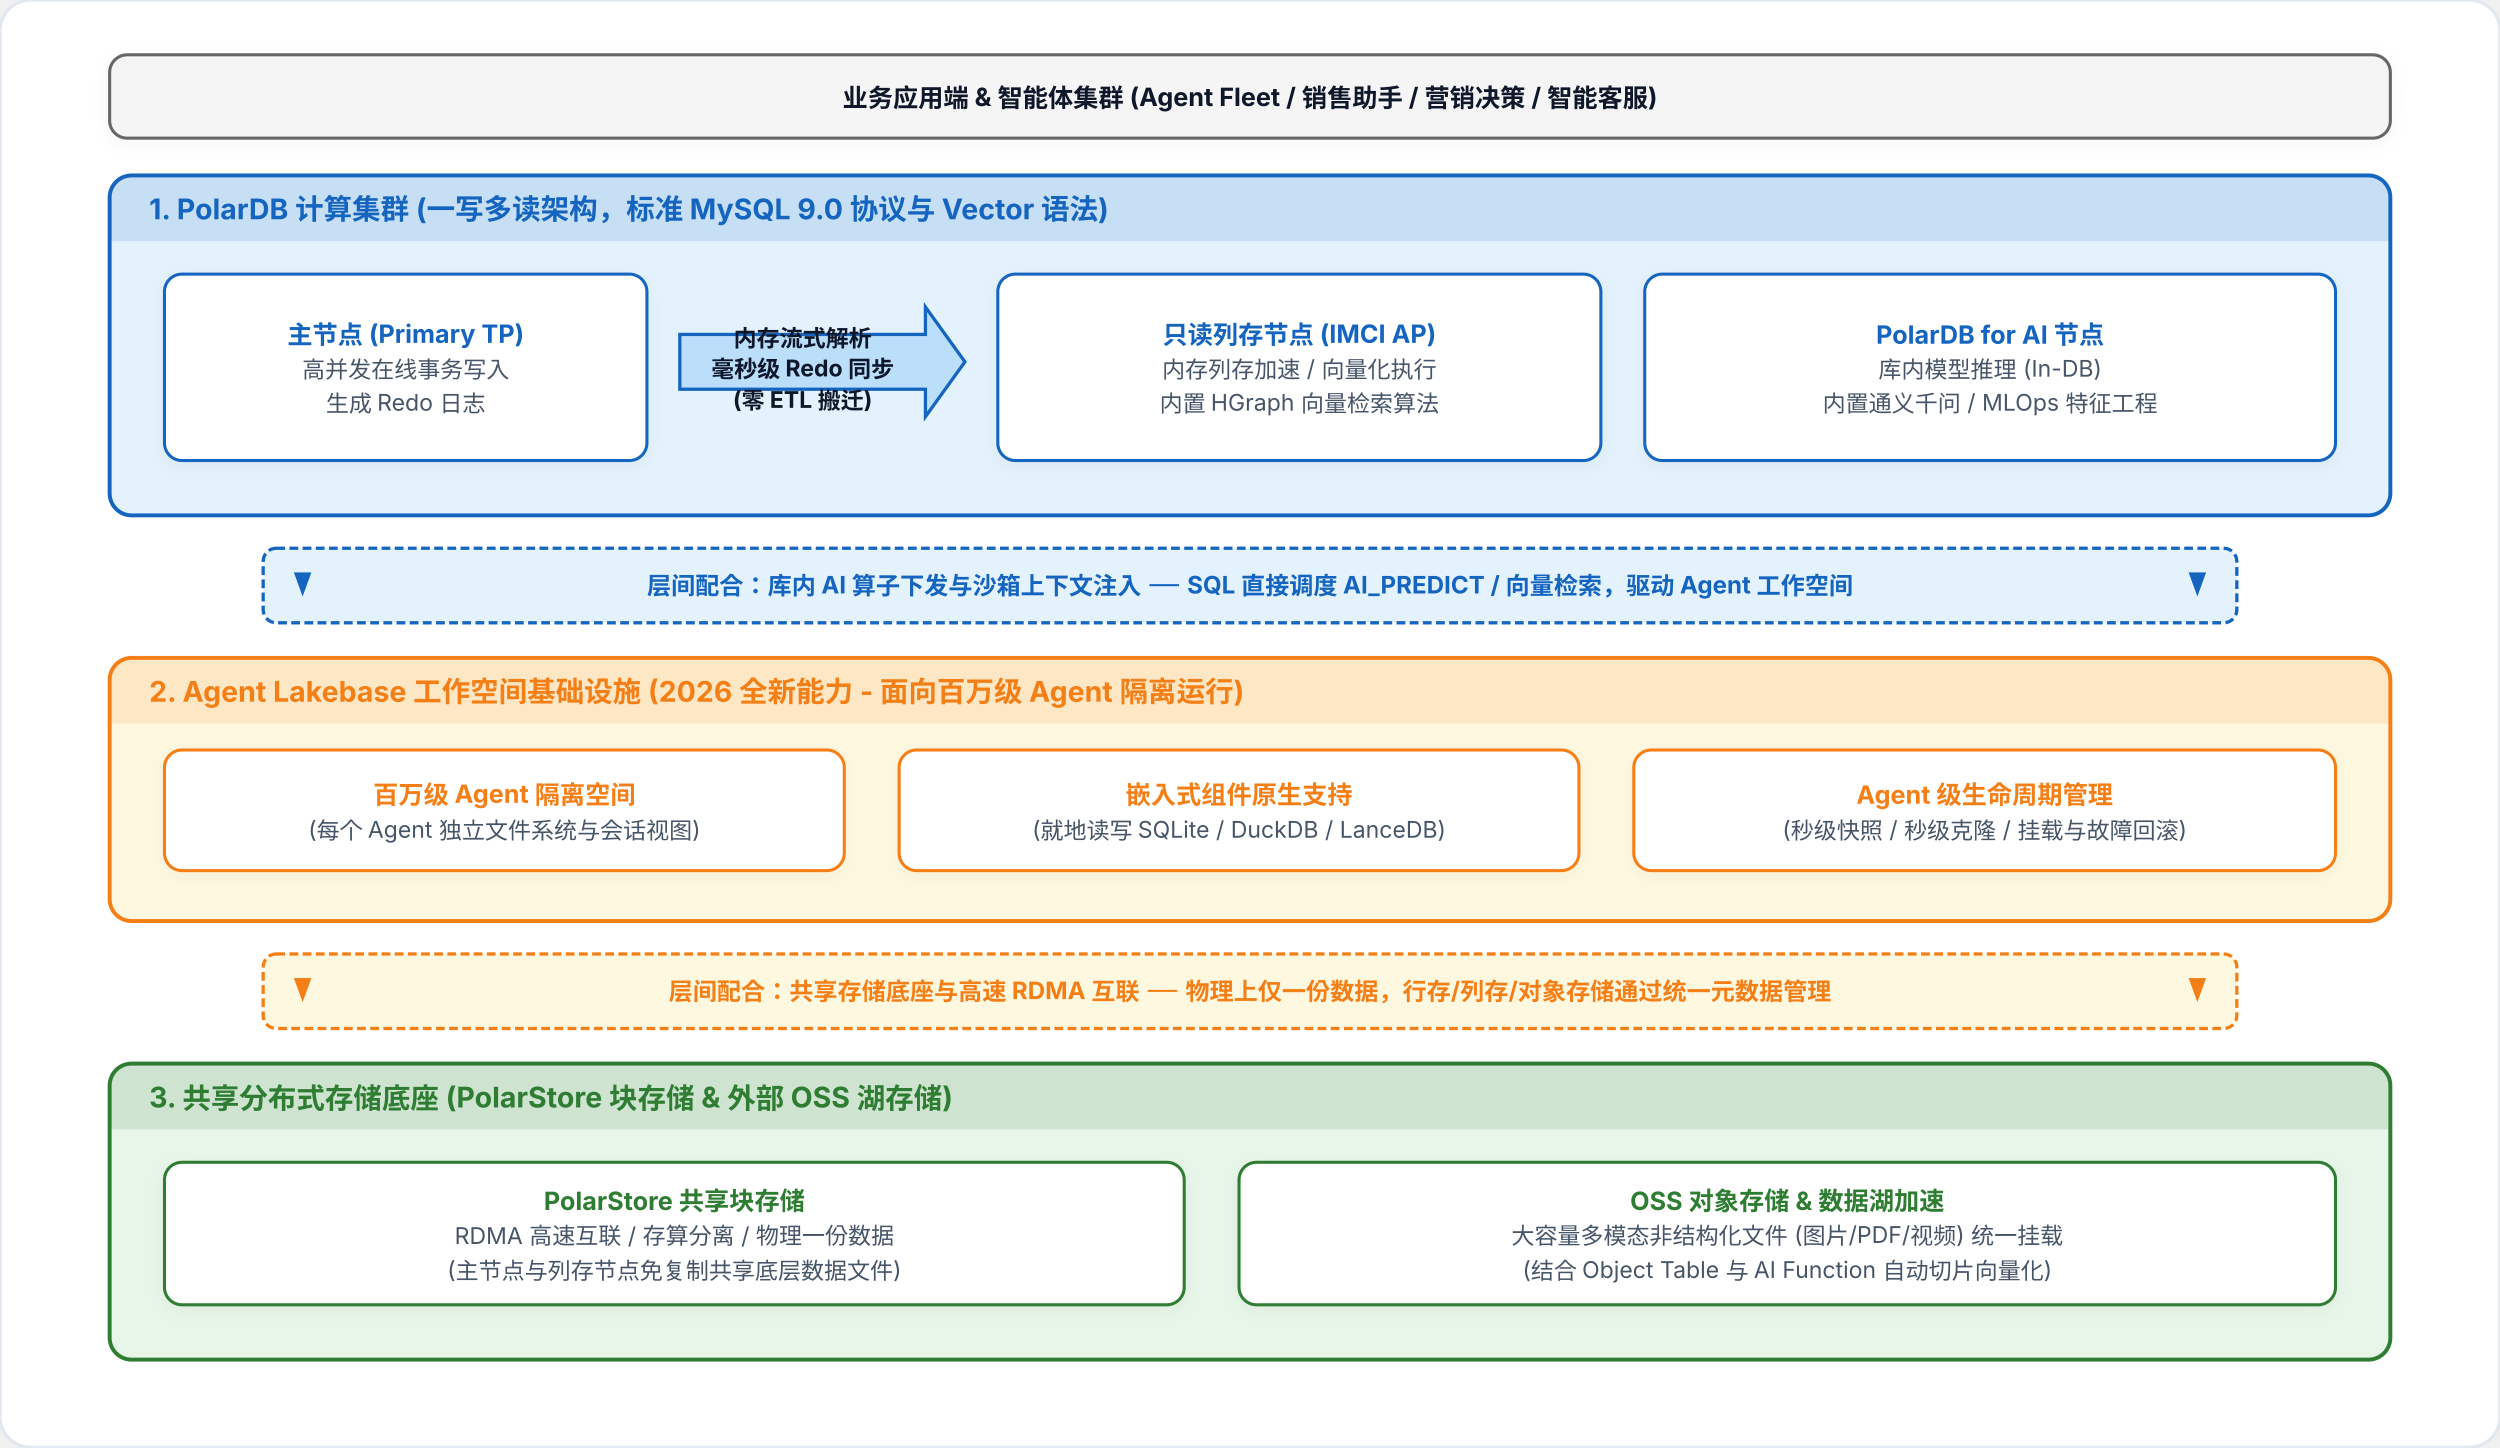
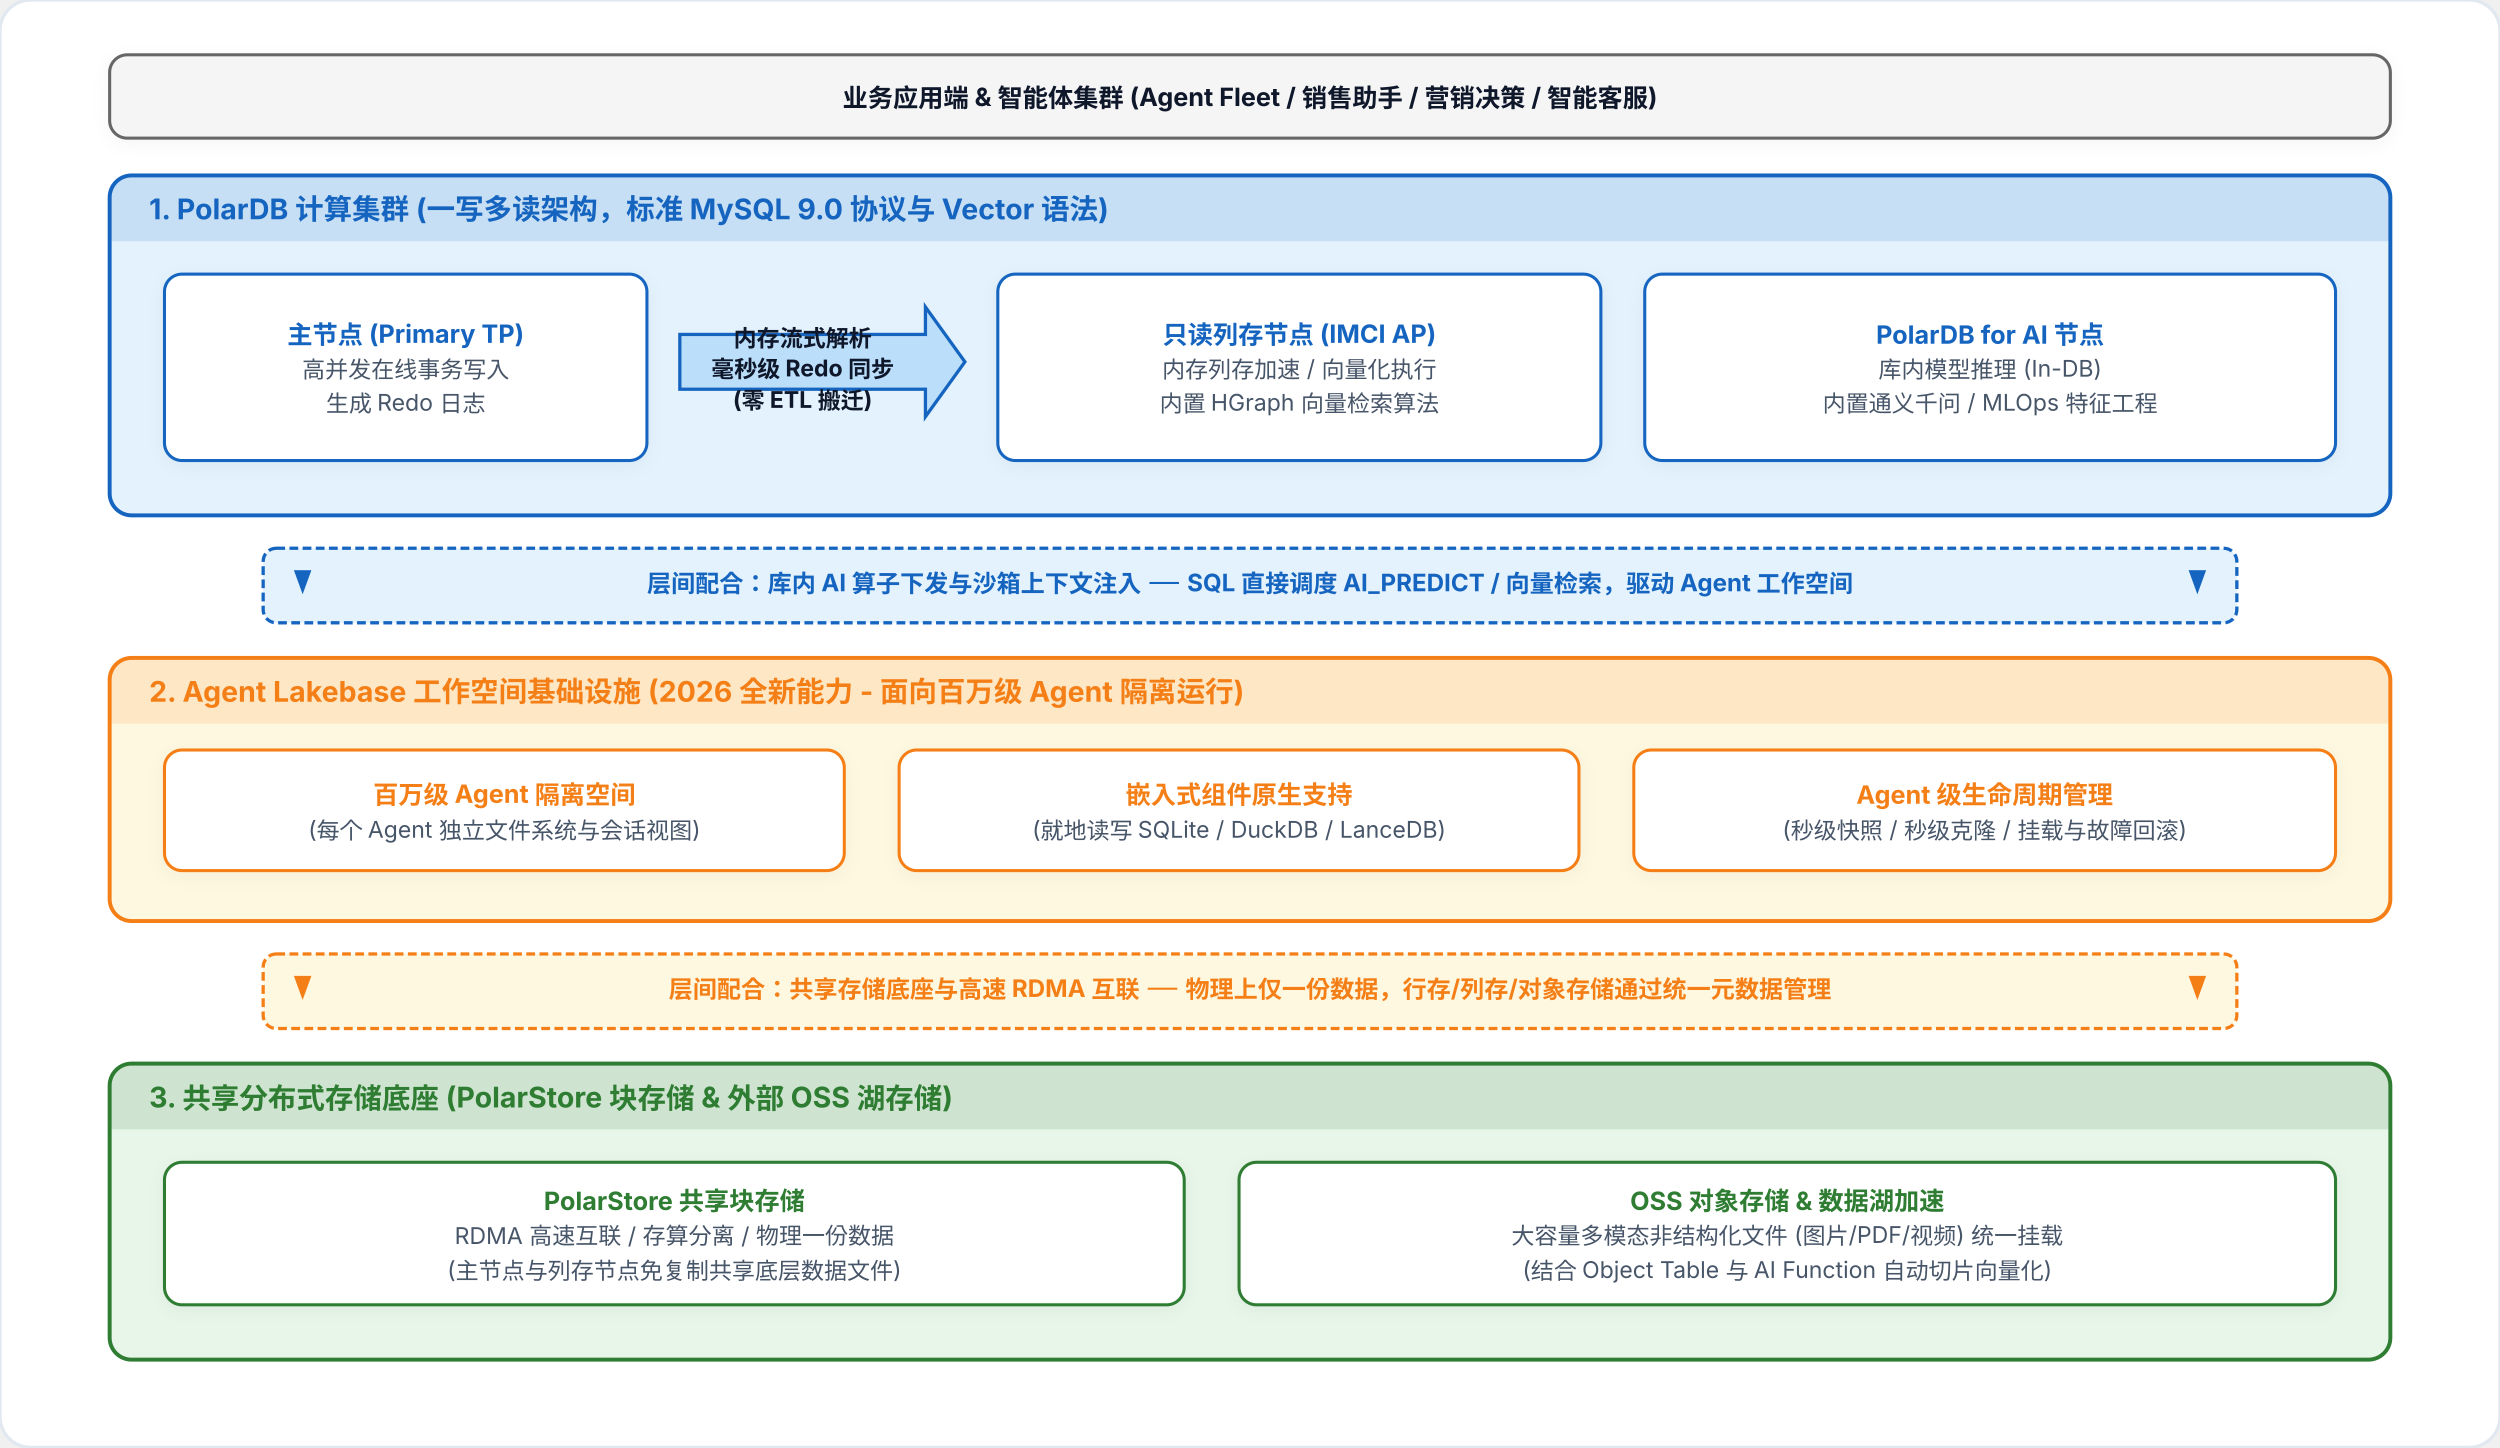
<svg xmlns="http://www.w3.org/2000/svg" viewBox="0 0 1140 660" width="100%" height="auto">
  <rect x="0" y="0" width="1140" height="660" rx="14" fill="#ffffff" stroke="#e2e8f0" stroke-width="1.5" />
  <rect x="50.0" y="80.0" width="1040.0" height="155.0" rx="10" fill="#e3f2fd" stroke="#1565c0" stroke-width="1.8" />
  <path d="M 50.0 90.0 A 10 10 0 0 1 60.0 80.0 L 1080.0 80.0 A 10 10 0 0 1 1090.0 90.0 L 1090.0 110.0 L 50.0 110.0 Z" fill="#1565c0" opacity="0.14" />
  <text x="68.0" y="100.0" font-family="-apple-system, BlinkMacSystemFont, Segoe UI, sans-serif" font-size="13" font-weight="700" fill="#1565c0">1. PolarDB 计算集群 (一写多读架构，标准 MySQL 9.0 协议与 Vector 语法)</text>
  <rect x="50.0" y="300.0" width="1040.0" height="120.0" rx="10" fill="#fff8e1" stroke="#f57f17" stroke-width="1.8" />
  <path d="M 50.0 310.0 A 10 10 0 0 1 60.0 300.0 L 1080.0 300.0 A 10 10 0 0 1 1090.0 310.0 L 1090.0 330.0 L 50.0 330.0 Z" fill="#f57f17" opacity="0.14" />
  <text x="68.0" y="320.0" font-family="-apple-system, BlinkMacSystemFont, Segoe UI, sans-serif" font-size="13" font-weight="700" fill="#f57f17">2. Agent Lakebase 工作空间基础设施 (2026 全新能力 - 面向百万级 Agent 隔离运行)</text>
  <rect x="50.0" y="485.0" width="1040.0" height="135.0" rx="10" fill="#e8f5e9" stroke="#2e7d32" stroke-width="1.8" />
  <path d="M 50.0 495.0 A 10 10 0 0 1 60.0 485.0 L 1080.0 485.0 A 10 10 0 0 1 1090.0 495.0 L 1090.0 515.0 L 50.0 515.0 Z" fill="#2e7d32" opacity="0.14" />
  <text x="68.0" y="505.0" font-family="-apple-system, BlinkMacSystemFont, Segoe UI, sans-serif" font-size="13" font-weight="700" fill="#2e7d32">3. 共享分布式存储底座 (PolarStore 块存储 &amp; 外部 OSS 湖存储)</text>
  <rect x="50.0" y="25.0" width="1040.0" height="38.0" rx="8" fill="#f5f5f5" stroke="#666666" stroke-width="1.4" filter="drop-shadow(0 2px 4px rgba(0,0,0,0.04))" />
  <text x="570.0" y="48.75" font-family="-apple-system, BlinkMacSystemFont, Segoe UI, sans-serif" font-size="11.5" font-weight="700" fill="#0f172a" text-anchor="middle">业务应用端 &amp; 智能体集群 (Agent Fleet / 销售助手 / 营销决策 / 智能客服)</text>
  <rect x="75.0" y="125.0" width="220.0" height="85.0" rx="8" fill="#ffffff" stroke="#1565c0" stroke-width="1.4" filter="drop-shadow(0 2px 4px rgba(0,0,0,0.04))" />
  <text x="185.0" y="156.75" font-family="-apple-system, BlinkMacSystemFont, Segoe UI, sans-serif" font-size="11.5" font-weight="700" fill="#1565c0" text-anchor="middle">主节点 (Primary TP)</text>
  <text x="185.0" y="172.25" font-family="-apple-system, BlinkMacSystemFont, Segoe UI, sans-serif" font-size="10.5" font-weight="400" fill="#475569" text-anchor="middle">高并发在线事务写入</text>
  <text x="185.0" y="187.75" font-family="-apple-system, BlinkMacSystemFont, Segoe UI, sans-serif" font-size="10.5" font-weight="400" fill="#475569" text-anchor="middle">生成 Redo 日志</text>
  <path d="M 310.0 152.5 L 422.0 152.5 L 422.0 140.0 L 440.0 165.0 L 422.0 190.0 L 422.0 177.5 L 310.0 177.5 Z" fill="#bbdefb" stroke="#1565c0" stroke-width="1.5" />
  <text x="366.0" y="158.0" font-family="-apple-system, BlinkMacSystemFont, Segoe UI, sans-serif" font-size="10.5" font-weight="700" fill="#0f172a" text-anchor="middle">内存流式解析</text>
  <text x="366.0" y="172.0" font-family="-apple-system, BlinkMacSystemFont, Segoe UI, sans-serif" font-size="10.5" font-weight="700" fill="#0f172a" text-anchor="middle">毫秒级 Redo 同步</text>
  <text x="366.0" y="186.0" font-family="-apple-system, BlinkMacSystemFont, Segoe UI, sans-serif" font-size="10.5" font-weight="700" fill="#0f172a" text-anchor="middle">(零 ETL 搬迁)</text>
  <rect x="455.0" y="125.0" width="275.0" height="85.0" rx="8" fill="#ffffff" stroke="#1565c0" stroke-width="1.4" filter="drop-shadow(0 2px 4px rgba(0,0,0,0.04))" />
  <text x="592.5" y="156.75" font-family="-apple-system, BlinkMacSystemFont, Segoe UI, sans-serif" font-size="11.5" font-weight="700" fill="#1565c0" text-anchor="middle">只读列存节点 (IMCI AP)</text>
  <text x="592.5" y="172.25" font-family="-apple-system, BlinkMacSystemFont, Segoe UI, sans-serif" font-size="10.5" font-weight="400" fill="#475569" text-anchor="middle">内存列存加速 / 向量化执行</text>
  <text x="592.5" y="187.75" font-family="-apple-system, BlinkMacSystemFont, Segoe UI, sans-serif" font-size="10.5" font-weight="400" fill="#475569" text-anchor="middle">内置 HGraph 向量检索算法</text>
  <rect x="750.0" y="125.0" width="315.0" height="85.0" rx="8" fill="#ffffff" stroke="#1565c0" stroke-width="1.4" filter="drop-shadow(0 2px 4px rgba(0,0,0,0.04))" />
  <text x="907.5" y="156.75" font-family="-apple-system, BlinkMacSystemFont, Segoe UI, sans-serif" font-size="11.5" font-weight="700" fill="#1565c0" text-anchor="middle">PolarDB for AI 节点</text>
  <text x="907.5" y="172.25" font-family="-apple-system, BlinkMacSystemFont, Segoe UI, sans-serif" font-size="10.5" font-weight="400" fill="#475569" text-anchor="middle">库内模型推理 (In-DB)</text>
  <text x="907.5" y="187.75" font-family="-apple-system, BlinkMacSystemFont, Segoe UI, sans-serif" font-size="10.5" font-weight="400" fill="#475569" text-anchor="middle">内置通义千问 / MLOps 特征工程</text>
  <rect x="120.0" y="250.0" width="900.0" height="34.0" rx="6" fill="#e3f2fd" stroke="#1565c0" stroke-width="1.5" stroke-dasharray="4 2" />
-   <polygon points="134.0,261.0 142.0,261.0 138.0,272.0" fill="#1565c0" />
-   <polygon points="998.0,261.0 1006.0,261.0 1002.0,272.0" fill="#1565c0" />
-   <text x="570.0" y="271.0" font-family="-apple-system, BlinkMacSystemFont, Segoe UI, sans-serif" font-size="11" font-weight="700" fill="#1565c0" text-anchor="middle">层间配合：库内 AI 算子下发与沙箱上下文注入 ── SQL 直接调度 AI_PREDICT / 向量检索，驱动 Agent 工作空间</text>
+   <polygon points="134.0,260.0 142.0,260.0 138.0,271.0" fill="#1565c0" />
+   <polygon points="998.0,260.0 1006.0,260.0 1002.0,271.0" fill="#1565c0" />
+   <text x="570.0" y="270.0" font-family="-apple-system, BlinkMacSystemFont, Segoe UI, sans-serif" font-size="11" font-weight="700" fill="#1565c0" text-anchor="middle">层间配合：库内 AI 算子下发与沙箱上下文注入 ── SQL 直接调度 AI_PREDICT / 向量检索，驱动 Agent 工作空间</text>
  <rect x="75.0" y="342.0" width="310.0" height="55.0" rx="8" fill="#ffffff" stroke="#f57f17" stroke-width="1.4" filter="drop-shadow(0 2px 4px rgba(0,0,0,0.04))" />
  <text x="230.0" y="366.5" font-family="-apple-system, BlinkMacSystemFont, Segoe UI, sans-serif" font-size="11.5" font-weight="700" fill="#f57f17" text-anchor="middle">百万级 Agent 隔离空间</text>
  <text x="230.0" y="382.0" font-family="-apple-system, BlinkMacSystemFont, Segoe UI, sans-serif" font-size="10.5" font-weight="400" fill="#475569" text-anchor="middle">(每个 Agent 独立文件系统与会话视图)</text>
  <rect x="410.0" y="342.0" width="310.0" height="55.0" rx="8" fill="#ffffff" stroke="#f57f17" stroke-width="1.4" filter="drop-shadow(0 2px 4px rgba(0,0,0,0.04))" />
  <text x="565.0" y="366.5" font-family="-apple-system, BlinkMacSystemFont, Segoe UI, sans-serif" font-size="11.5" font-weight="700" fill="#f57f17" text-anchor="middle">嵌入式组件原生支持</text>
  <text x="565.0" y="382.0" font-family="-apple-system, BlinkMacSystemFont, Segoe UI, sans-serif" font-size="10.5" font-weight="400" fill="#475569" text-anchor="middle">(就地读写 SQLite / DuckDB / LanceDB)</text>
  <rect x="745.0" y="342.0" width="320.0" height="55.0" rx="8" fill="#ffffff" stroke="#f57f17" stroke-width="1.4" filter="drop-shadow(0 2px 4px rgba(0,0,0,0.04))" />
  <text x="905.0" y="366.5" font-family="-apple-system, BlinkMacSystemFont, Segoe UI, sans-serif" font-size="11.5" font-weight="700" fill="#f57f17" text-anchor="middle">Agent 级生命周期管理</text>
  <text x="905.0" y="382.0" font-family="-apple-system, BlinkMacSystemFont, Segoe UI, sans-serif" font-size="10.5" font-weight="400" fill="#475569" text-anchor="middle">(秒级快照 / 秒级克隆 / 挂载与故障回滚)</text>
  <rect x="120.0" y="435.0" width="900.0" height="34.0" rx="6" fill="#fff8e1" stroke="#f57f17" stroke-width="1.5" stroke-dasharray="4 2" />
-   <polygon points="134.0,446.0 142.0,446.0 138.0,457.0" fill="#f57f17" />
-   <polygon points="998.0,446.0 1006.0,446.0 1002.0,457.0" fill="#f57f17" />
-   <text x="570.0" y="456.0" font-family="-apple-system, BlinkMacSystemFont, Segoe UI, sans-serif" font-size="11" font-weight="700" fill="#f57f17" text-anchor="middle">层间配合：共享存储底座与高速 RDMA 互联 ── 物理上仅一份数据，行存/列存/对象存储通过统一元数据管理</text>
+   <polygon points="134.0,445.0 142.0,445.0 138.0,456.0" fill="#f57f17" />
+   <polygon points="998.0,445.0 1006.0,445.0 1002.0,456.0" fill="#f57f17" />
+   <text x="570.0" y="455.0" font-family="-apple-system, BlinkMacSystemFont, Segoe UI, sans-serif" font-size="11" font-weight="700" fill="#f57f17" text-anchor="middle">层间配合：共享存储底座与高速 RDMA 互联 ── 物理上仅一份数据，行存/列存/对象存储通过统一元数据管理</text>
  <rect x="75.0" y="530.0" width="465.0" height="65.0" rx="8" fill="#ffffff" stroke="#2e7d32" stroke-width="1.4" filter="drop-shadow(0 2px 4px rgba(0,0,0,0.04))" />
  <text x="307.5" y="551.75" font-family="-apple-system, BlinkMacSystemFont, Segoe UI, sans-serif" font-size="11.5" font-weight="700" fill="#2e7d32" text-anchor="middle">PolarStore 共享块存储</text>
  <text x="307.5" y="567.25" font-family="-apple-system, BlinkMacSystemFont, Segoe UI, sans-serif" font-size="10.5" font-weight="400" fill="#475569" text-anchor="middle">RDMA 高速互联 / 存算分离 / 物理一份数据</text>
  <text x="307.5" y="582.75" font-family="-apple-system, BlinkMacSystemFont, Segoe UI, sans-serif" font-size="10.5" font-weight="400" fill="#475569" text-anchor="middle">(主节点与列存节点免复制共享底层数据文件)</text>
  <rect x="565.0" y="530.0" width="500.0" height="65.0" rx="8" fill="#ffffff" stroke="#2e7d32" stroke-width="1.4" filter="drop-shadow(0 2px 4px rgba(0,0,0,0.04))" />
  <text x="815.0" y="551.75" font-family="-apple-system, BlinkMacSystemFont, Segoe UI, sans-serif" font-size="11.5" font-weight="700" fill="#2e7d32" text-anchor="middle">OSS 对象存储 &amp; 数据湖加速</text>
  <text x="815.0" y="567.25" font-family="-apple-system, BlinkMacSystemFont, Segoe UI, sans-serif" font-size="10.5" font-weight="400" fill="#475569" text-anchor="middle">大容量多模态非结构化文件 (图片/PDF/视频) 统一挂载</text>
  <text x="815.0" y="582.75" font-family="-apple-system, BlinkMacSystemFont, Segoe UI, sans-serif" font-size="10.5" font-weight="400" fill="#475569" text-anchor="middle">(结合 Object Table 与 AI Function 自动切片向量化)</text>
</svg>
